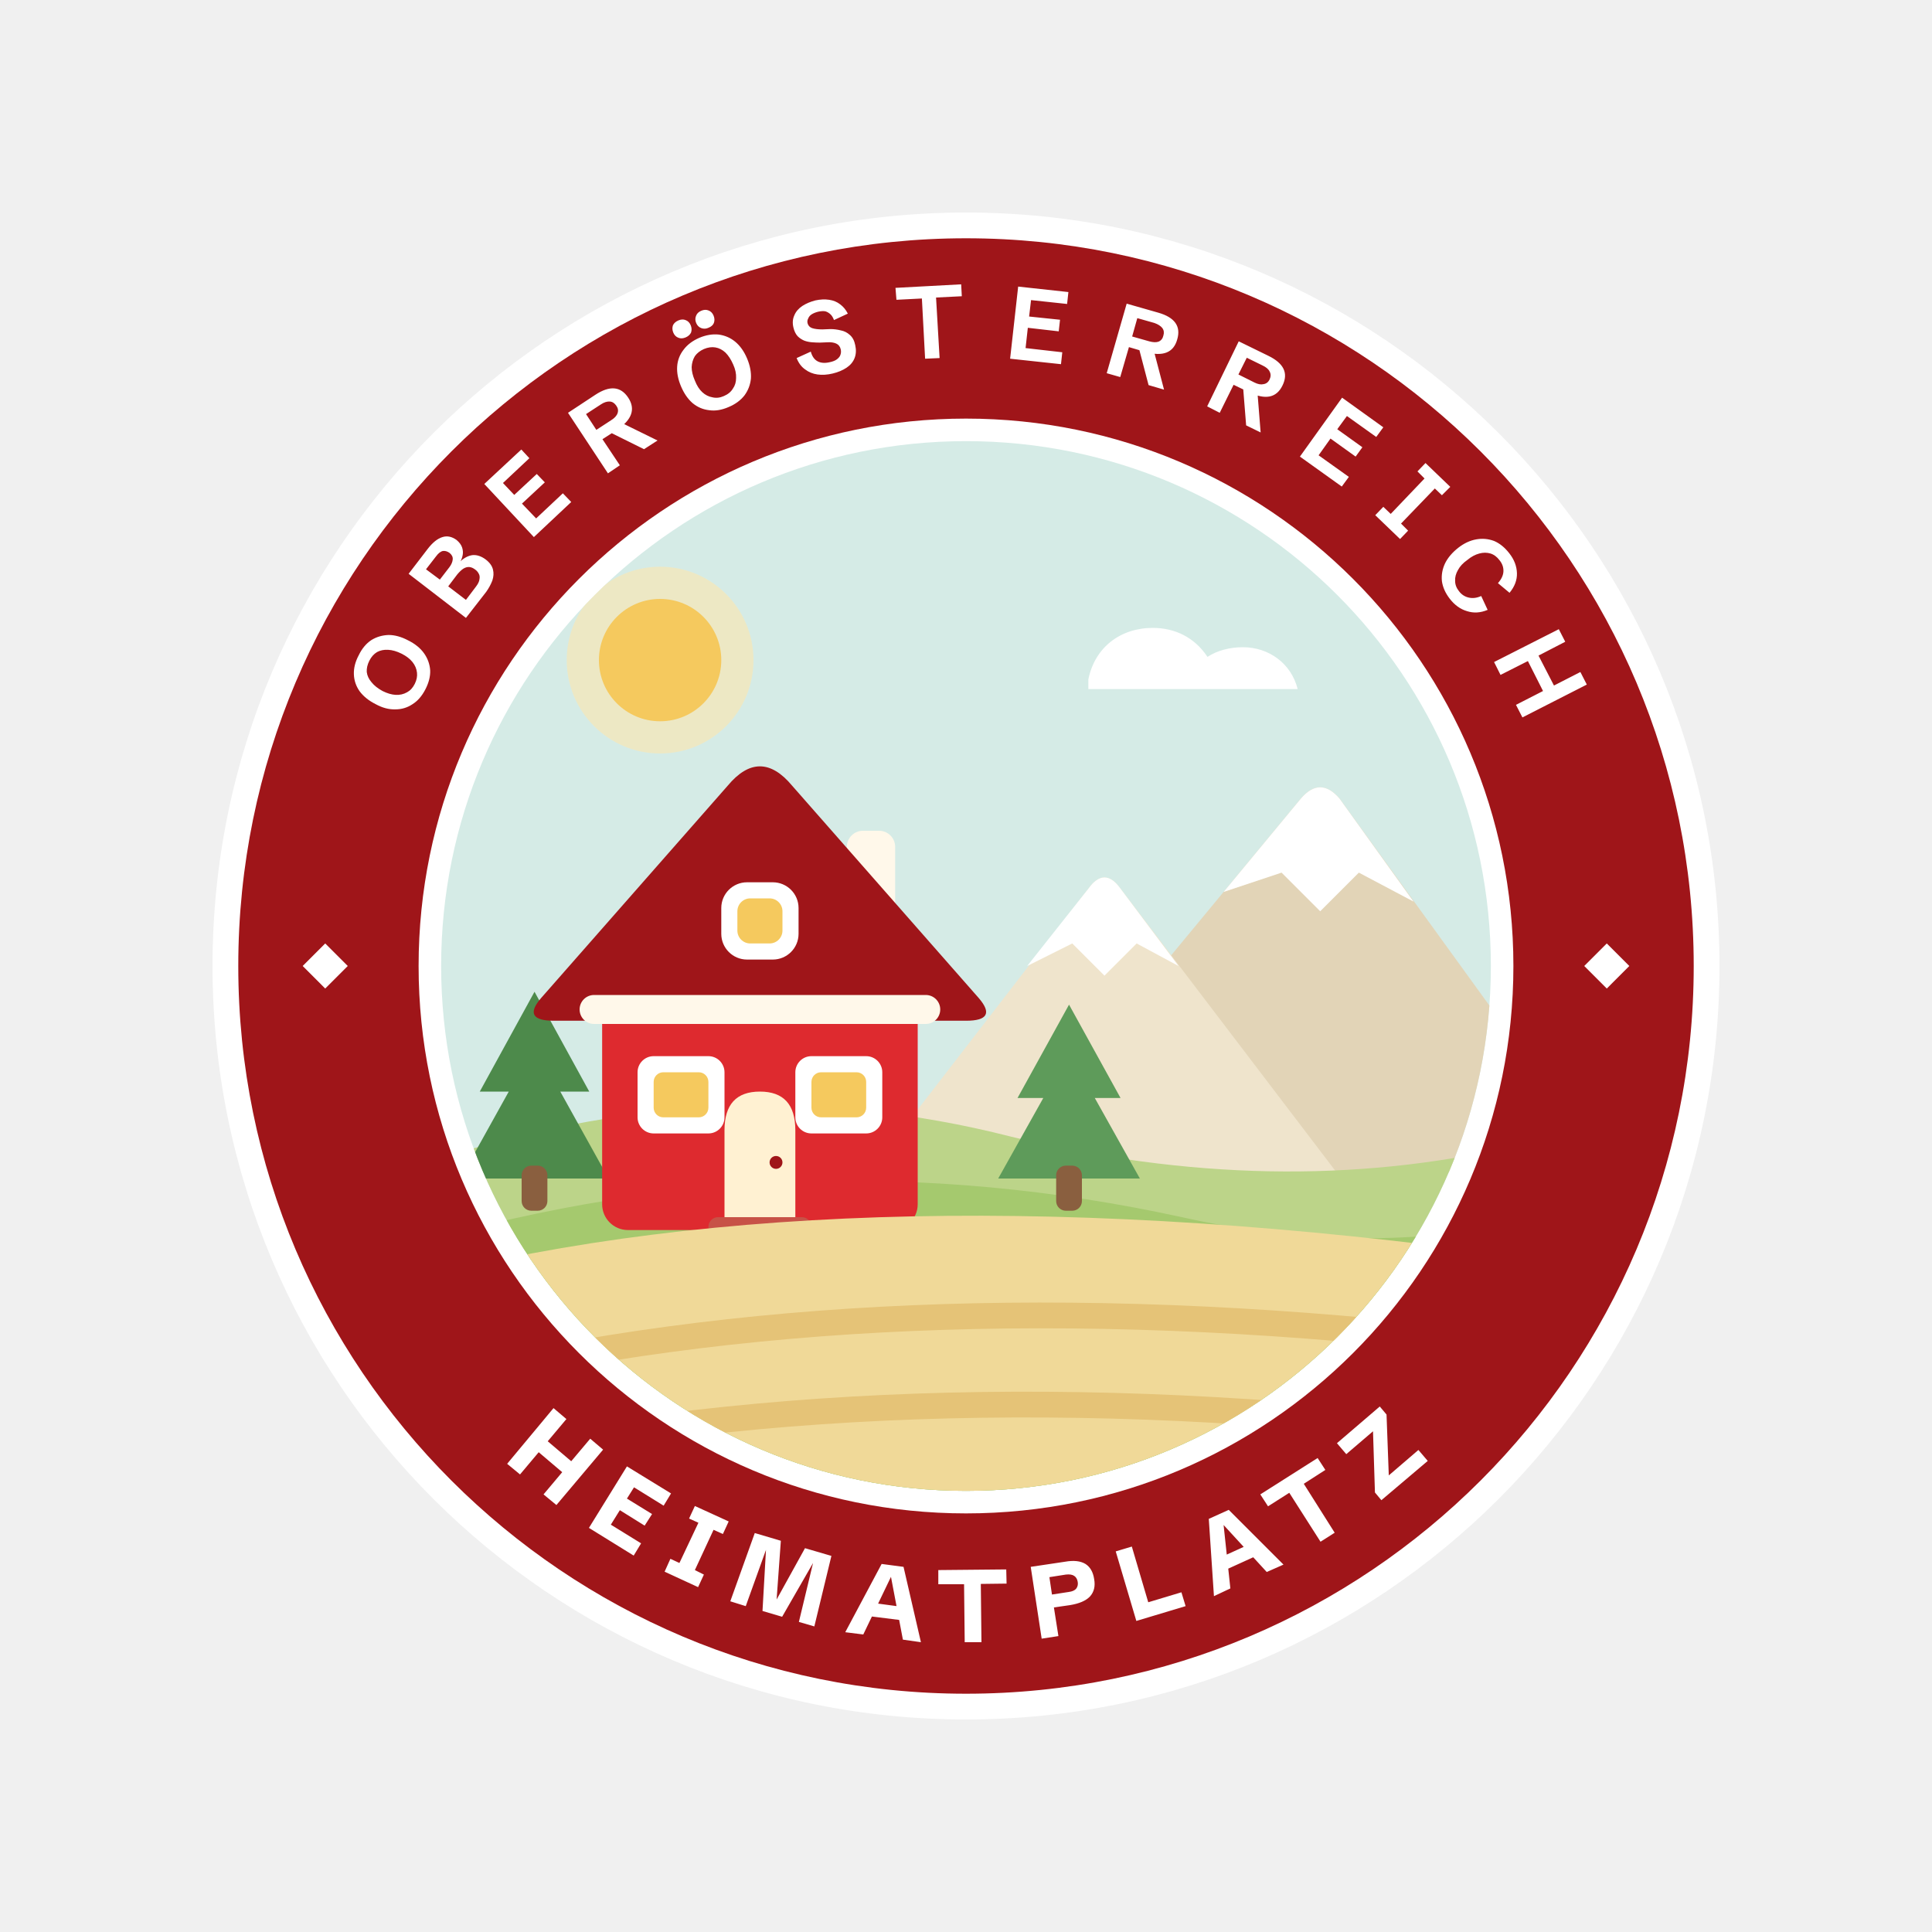
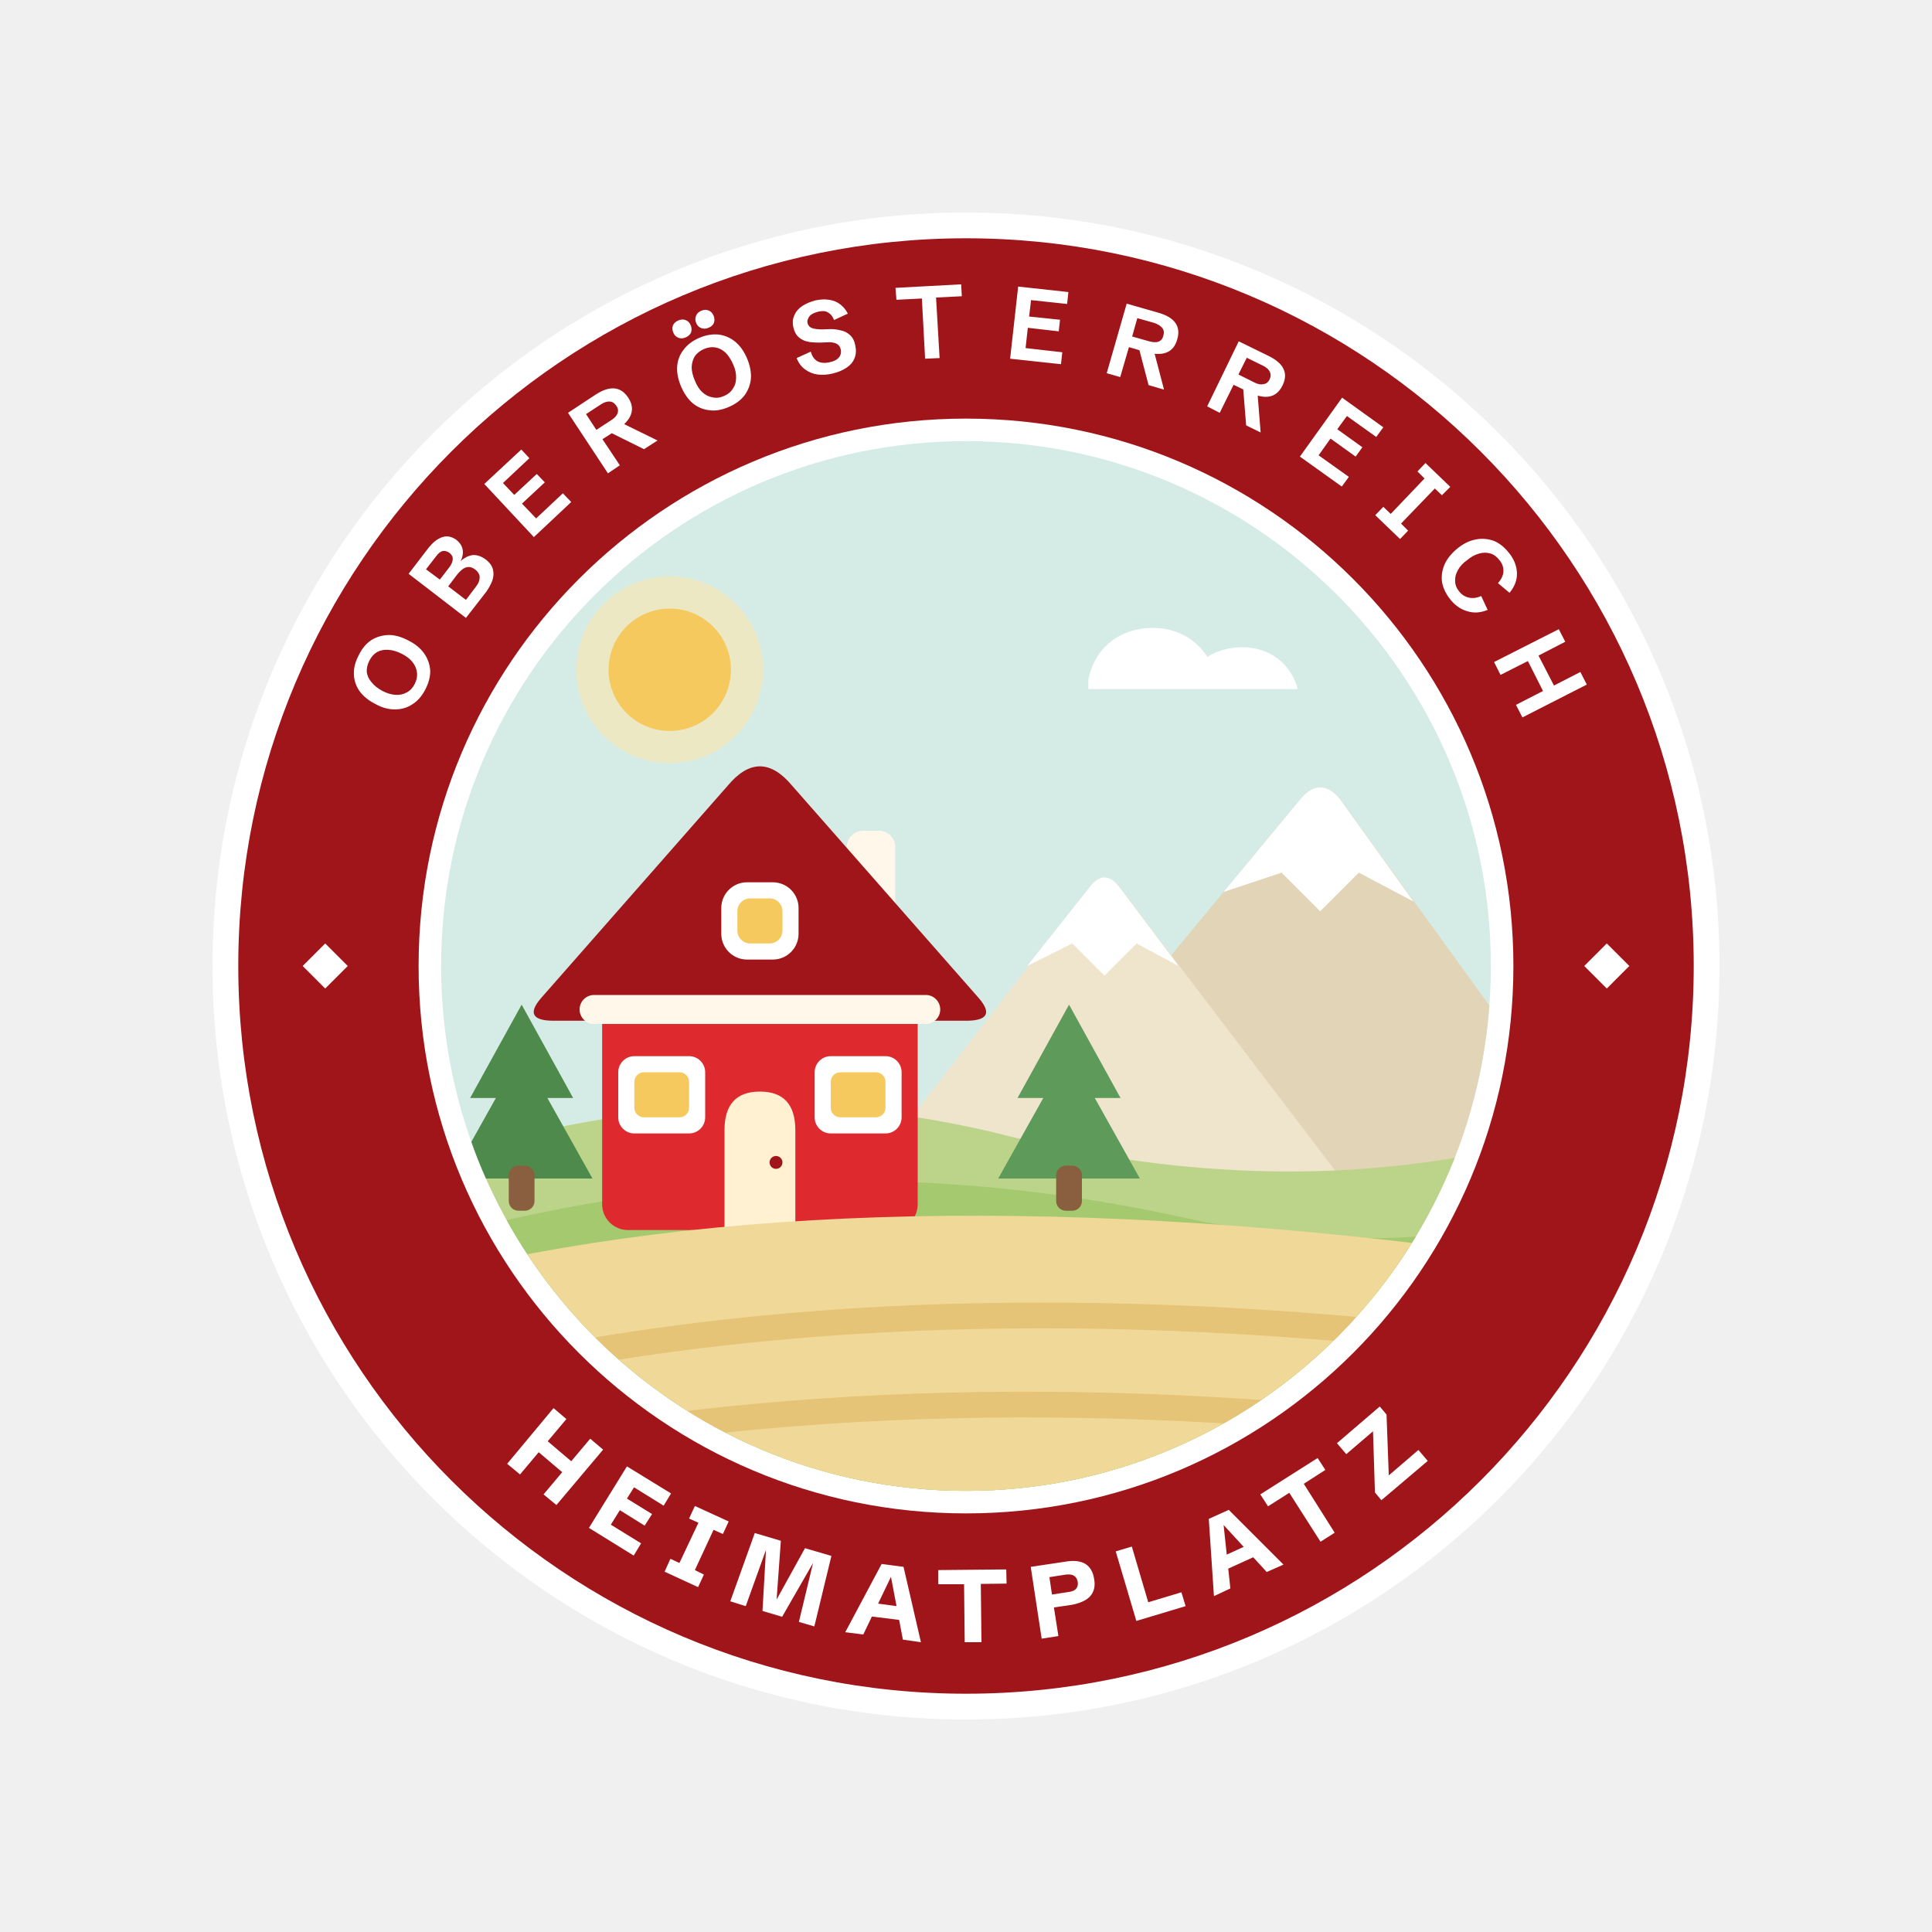
<svg xmlns="http://www.w3.org/2000/svg" width="1024" height="1024" viewBox="0 0 480 480">
  <g transform="translate(240 240) scale(0.8) translate(-240 -240)">
    <defs>
      <clipPath id="clip-flat-clean">
        <circle cx="240" cy="240" r="163" />
      </clipPath>
    </defs>
    <circle cx="240" cy="240" r="234" fill="#ffffff" />
    <circle cx="240" cy="240" r="226" fill="#9f1519" />
    <circle cx="240" cy="240" r="170" fill="#ffffff" />
    <g clip-path="url(#clip-flat-clean)">
      <circle cx="240" cy="240" r="163" fill="#d5ebe6" />
-       <circle cx="145" cy="145" r="29" fill="#fbe7b2" opacity=".65" />
-       <circle cx="145" cy="145" r="19" fill="#f5c95e" />
+       <circle cx="148" cy="148" r="29" fill="#fbe7b2" opacity=".65" />
+       <circle cx="148" cy="148" r="19" fill="#f5c95e" />
      <path fill="#ffffff" d="M278 151c2-10 10-16 20-16 7 0 13 3 17 9 3-2 7-3 11-3 8 0 15 5 17 13h-65Z" />
      <path fill="#e2d4b7" d="M248 304 344 188q6-7 12 0l84 116Z" />
      <path fill="#ffffff" d="m320 217 24-29q6-7 12 0l23 32-17-9-12 12-12-12Z" />
      <path fill="#efe4cc" d="M210 304 278 216q5-7 10 0l67 88Z" />
      <path fill="#ffffff" d="m259 240 19-24q5-7 10 0l18 24-13-7-10 10-10-10Z" />
      <path fill="#bcd489" d="M70 302q94-32 184-9 82 20 156 3v114H70Z" />
      <path fill="#a5c96e" d="M70 326q118-34 237-8 54 12 103 2v90H70Z" />
      <g>
-         <path fill="#4d8a4b" d="m106 248 17 31h-9l15 27H83l15-27h-9Z" />
-         <rect x="102" y="302" width="8" height="14" rx="3" fill="#8a5f3f" />
+         <path fill="#4d8a4b" d="m102 252 16 29h-8l14 25H80l14-25h-8Z" />
+         <rect x="98" y="302" width="8" height="14" rx="3" fill="#8a5f3f" />
        <path fill="#5e9b5a" d="m272 252 16 29h-8l14 25h-44l14-25h-8Z" />
        <rect x="268" y="302" width="8" height="14" rx="3" fill="#8a5f3f" />
      </g>
      <g>
        <rect x="127" y="247" width="98" height="75" rx="8" fill="#de2a2f" />
        <rect x="203" y="198" width="15" height="35" rx="5" fill="#fff8ea" />
        <path fill="#9f1519" d="M108 250 166 184q10-12 20 0l58 66q6 7-4 7H112q-10 0-4-7Z" />
        <rect x="120" y="249" width="112" height="9" rx="4.5" fill="#fff8ea" />
        <rect x="164" y="214" width="24" height="24" rx="8" fill="#ffffff" />
        <rect x="169" y="219" width="14" height="14" rx="4" fill="#f5c95e" />
-         <rect x="138" y="268" width="27" height="24" rx="5" fill="#ffffff" />
-         <rect x="143" y="273" width="17" height="14" rx="3" fill="#f5c95e" />
-         <rect x="187" y="268" width="27" height="24" rx="5" fill="#ffffff" />
-         <rect x="192" y="273" width="17" height="14" rx="3" fill="#f5c95e" />
+         <rect x="132" y="268" width="27" height="24" rx="5" fill="#ffffff" />
+         <rect x="137" y="273" width="17" height="14" rx="3" fill="#f5c95e" />
+         <rect x="193" y="268" width="27" height="24" rx="5" fill="#ffffff" />
+         <rect x="198" y="273" width="17" height="14" rx="3" fill="#f5c95e" />
        <path fill="#fff1d2" d="M165 322v-31q0-12 11-12t11 12v31Z" />
        <circle cx="181" cy="301" r="2" fill="#9f1519" />
-         <rect x="160" y="318" width="32" height="6" rx="3" fill="#c75247" />
      </g>
      <path fill="#f0d998" d="M70 337q137-35 340-7v80H70Z" />
      <path d="M86 367q137-31 314-10M82 394q144-31 322-8" fill="none" stroke="#e5c377" stroke-width="8" stroke-linecap="round" />
    </g>
    <path fill="#ffffff" d="M72.1 154.1Q70.5 157.2 68.1 158.7Q65.7 160.3 62.8 160.3Q59.8 160.4 56.7 158.7Q53.5 157.1 51.7 154.7Q50 152.3 49.9 149.4Q49.8 146.5 51.4 143.5Q52.9 140.4 55.3 138.8Q57.7 137.3 60.7 137.2Q63.6 137.2 66.8 138.9Q70 140.5 71.7 142.9Q73.4 145.3 73.6 148.2Q73.7 151 72.1 154.1ZM68.8 152.4Q69.7 150.6 69.5 148.9Q69.3 147.1 68.1 145.6Q66.9 144.1 64.7 143Q62.5 141.9 60.5 141.8Q58.6 141.7 57.1 142.5Q55.6 143.4 54.7 145.2Q53.8 147 53.9 148.7Q54.1 150.4 55.4 151.9Q56.6 153.4 58.8 154.6Q61 155.7 62.9 155.8Q64.8 155.9 66.4 155Q67.9 154.2 68.8 152.4Z M84.7 131.9L66.9 118.2L72.8 110.5Q75.1 107.5 77.4 106.8Q79.6 106.1 81.8 107.7Q83.1 108.8 83.5 110Q83.9 111.2 83.7 112.3Q83.5 113.5 82.9 114.5L82.9 114.4Q84.7 112.7 86.7 112.4Q88.8 112.2 90.9 113.8Q92.7 115.2 93.1 116.9Q93.5 118.5 92.9 120.3Q92.2 122.1 91 123.8ZM84.7 126.3L87.8 122.2Q88.8 120.9 88.9 119.9Q89.1 118.9 88.7 118.2Q88.3 117.4 87.6 116.9Q86.7 116.2 85.8 116.1Q84.9 116 83.9 116.6Q83 117.2 82 118.4L79.2 122.1ZM76.6 120L79.6 116.1Q80.5 114.9 80.6 113.7Q80.7 112.6 79.6 111.7Q78.6 111 77.6 111.1Q76.5 111.3 75.4 112.8L72.3 116.8Z M105.8 106.8L90.4 90.3L101.9 79.6L104.4 82.3L96.2 90L99.7 93.7L106.7 87.2L109.2 89.8L102.1 96.4L106.5 101L114.8 93.2L117.4 95.9Z M128.8 87L116.4 68.2L124.9 62.6Q131.6 58.2 135.1 63.5Q138.6 68.8 131.6 73.5L127.1 76.4L132.5 84.5ZM140 79.5L128.7 73.9L132.8 71.2L144.2 76.8ZM125.2 73.5L129.8 70.5Q131.4 69.5 131.8 68.3Q132.2 67.1 131.4 66Q130.6 64.8 129.4 64.7Q128.1 64.6 126.6 65.6L122 68.6Z M166.3 66.4Q163.1 67.8 160.3 67.4Q157.4 67.1 155.1 65.2Q152.9 63.3 151.5 60Q150.1 56.7 150.3 53.8Q150.5 50.9 152.3 48.6Q154 46.3 157.2 44.9Q160.3 43.6 163.2 43.9Q166.1 44.3 168.3 46.1Q170.6 48 172 51.3Q173.4 54.6 173.2 57.6Q172.9 60.5 171.2 62.8Q169.4 65.1 166.3 66.4ZM164.8 63Q166.7 62.2 167.6 60.7Q168.6 59.3 168.6 57.4Q168.7 55.4 167.7 53.2Q166.7 50.9 165.3 49.5Q163.9 48.2 162.2 47.9Q160.5 47.6 158.6 48.4Q156.8 49.2 155.8 50.6Q154.9 52.1 154.8 54Q154.8 55.9 155.8 58.2Q156.7 60.5 158.1 61.8Q159.5 63.1 161.3 63.4Q163 63.8 164.8 63ZM152.9 44.8Q151.7 45.3 150.7 44.9Q149.6 44.5 149.1 43.3Q148.6 42.1 149 41Q149.5 40 150.7 39.5Q151.9 39 152.9 39.4Q154 39.8 154.5 41Q155 42.2 154.6 43.3Q154.1 44.3 152.9 44.8ZM160 41.8Q158.9 42.3 157.8 41.9Q156.7 41.5 156.2 40.3Q155.7 39.1 156.2 38Q156.6 37 157.8 36.5Q159 36 160 36.4Q161.1 36.8 161.6 38Q162.1 39.2 161.7 40.3Q161.3 41.3 160 41.8Z M198.6 56Q196.1 56.6 193.9 56.3Q191.7 56 190 54.7Q188.3 53.5 187.4 51.2L191.8 49.2Q192.4 51.4 193.9 52.2Q195.4 53 197.6 52.5Q199.1 52.2 199.9 51.6Q200.8 50.9 201 50.2Q201.3 49.4 201.1 48.5Q200.8 47.2 199.7 46.7Q198.6 46.2 197 46.3L194.6 46.4Q193.5 46.4 192.2 46.3Q190.9 46.2 189.8 45.8Q188.6 45.3 187.7 44.4Q186.8 43.4 186.4 41.7Q185.9 39.6 186.7 37.9Q187.4 36.2 189.2 35Q190.9 33.9 193.2 33.3Q195.5 32.8 197.5 33.1Q199.5 33.4 200.9 34.5Q202.4 35.6 203.3 37.4L199 39.4Q198.6 38.3 198 37.7Q197.3 37 196.4 36.7Q195.5 36.5 194.1 36.8Q192.9 37.1 192.1 37.6Q191.3 38.1 191 38.9Q190.6 39.6 190.8 40.4Q191.1 41.5 192.2 41.9Q193.4 42.3 195.4 42.3L197.9 42.2Q199.5 42.2 201.1 42.6Q202.7 42.9 203.9 44Q205.2 45.1 205.6 47.2Q206.1 49.4 205.4 51.2Q204.7 53 202.9 54.2Q201.1 55.4 198.6 56Z M227.3 51.4L226.3 32.7L218.4 33.1L218.1 29.4L238.5 28.3L238.7 32L230.7 32.4L231.8 51.2Z M253.7 51.4L256.2 29L271.8 30.7L271.4 34.4L260.2 33.2L259.6 38.3L269.2 39.3L268.8 42.9L259.2 41.8L258.5 48.1L269.9 49.4L269.5 53.1Z M283.7 55.9L289.9 34.3L299.7 37.1Q307.4 39.3 305.6 45.4Q303.9 51.6 295.7 49.3L290.6 47.8L287.9 57.1ZM296.7 59.6L293.5 47.4L298.3 48.8L301.5 61ZM291.6 44.5L296.9 46Q298.7 46.5 299.8 46.1Q301 45.6 301.3 44.2Q301.7 42.9 301 41.9Q300.2 40.9 298.5 40.3L293.2 38.8Z M314.9 66.2L324.7 46L333.9 50.5Q341.1 54 338.3 59.7Q335.5 65.5 327.9 61.8L323.1 59.5L318.8 68.2ZM327 72.1L326 59.6L330.5 61.7L331.5 74.3ZM324.6 56.3L329.6 58.8Q331.2 59.6 332.4 59.3Q333.7 59.1 334.3 57.8Q334.9 56.5 334.3 55.4Q333.8 54.3 332.1 53.5L327.2 51.1Z M343.7 81.8L356.8 63.5L369.6 72.7L367.4 75.7L358.3 69.2L355.3 73.3L363.1 78.9L361 81.8L353.2 76.2L349.5 81.4L358.9 88.1L356.7 91.1Z M367.1 100L369.6 97.4L371.9 99.6L382.4 88.6L380.2 86.4L382.7 83.8L390.4 91.2L387.8 93.8L385.6 91.7L375.1 102.6L377.3 104.8L374.8 107.4Z M390.2 125.9Q388.2 123.3 387.8 120.5Q387.5 117.6 388.8 114.9Q390.1 112.3 392.9 110.1Q395.6 108 398.5 107.5Q401.3 107 404 108Q406.6 109.1 408.7 111.8Q411 114.7 411.1 118Q411.2 121.2 408.8 124.1L405.2 121.1Q406.8 119.3 406.9 117.5Q407 115.6 405.7 114Q404.5 112.4 402.9 111.9Q401.2 111.4 399.4 111.9Q397.5 112.4 395.7 113.9Q393.7 115.3 392.8 117Q391.8 118.7 391.9 120.4Q391.9 122.1 393.1 123.6Q394.3 125.2 396.2 125.6Q398 126 400 125.1L402 129.4Q398.7 130.8 395.6 129.8Q392.5 128.9 390.2 125.9Z M404 145.6L424.1 135.4L426.1 139.3L417.8 143.6L422.6 152.9L430.8 148.7L432.8 152.6L412.8 162.8L410.8 158.9L419.2 154.6L414.5 145.3L406 149.6Z" />
    <path fill="#ffffff" d="M97.5 394.6L111.9 377.3L115.9 380.7L110.1 387.6L117.4 393.8L123.3 386.8L127.3 390.2L112.8 407.4L108.8 404.1L114.6 397.2L107.3 391L101.5 397.9Z M122.9 414.5L134.7 395.4L148.4 403.8L146.1 407.6L136.9 401.9L134.7 405.4L142.5 410.2L140.2 413.8L132.5 409L129.7 413.5L139.1 419.3L136.8 423.1Z M146.4 428.1L148.2 424.1L151 425.4L156.9 412.9L154 411.6L155.8 407.7L166.3 412.5L164.5 416.4L161.6 415.1L155.8 427.6L158.6 429L156.8 432.9Z M166.8 437.3L174.4 416.1L182.5 418.5L181.1 437.9L180.6 437.8L190 420.8L198.2 423.2L192.9 445.1L188.1 443.7L192.5 425.4L192.5 425.4L182.9 442.1L176.8 440.3L177.9 421L178 421L171.6 438.8Z M202.5 446.9L213.8 425.7L220.6 426.6L226 450L220.4 449.2L216.7 429.7L208.1 447.6ZM209 441.8L209.6 437.6L221.5 439.2L221 443.3Z M239.6 450L239.4 432L231.4 432L231.4 427.6L252.5 427.4L252.6 431.8L244.6 431.9L244.8 450Z M263.5 448.9L260.1 426.6L270.8 425Q274.8 424.3 277.1 425.7Q279.3 427.1 279.8 430.4Q280.4 433.7 278.5 435.8Q276.6 437.8 272.2 438.5L267.3 439.2L268.7 448.1ZM266.7 435.2L271.9 434.4Q273.5 434.2 274.2 433.4Q274.9 432.5 274.7 431.3Q274.5 430 273.6 429.4Q272.7 428.8 271 429L265.9 429.8Z M292.9 443.4L286.5 421.8L291.5 420.3L296.6 437.6L306.9 434.5L308.2 438.8Z M317 435.7L315.4 411.7L321.6 408.9L338.6 425.9L333.4 428.2L320 413.6L322.1 433.3ZM319.8 427.9L318.1 424.1L329.1 419.1L330.8 422.9Z M350.1 418.8L340.4 403.6L333.8 407.8L331.4 404.1L349.2 392.8L351.6 396.5L344.9 400.8L354.5 416Z M369 405.9L367 403.5L366.4 384.5L358.1 391.6L355.2 388.2L368.5 376.8L370.6 379.3L371.3 398.2L380.5 390.3L383.4 393.7Z" />
    <path fill="#ffffff" d="M41 233 L48 240 L41 247 L34 240Z" />
    <path fill="#ffffff" d="M439 233 L446 240 L439 247 L432 240Z" />
  </g>
</svg>
